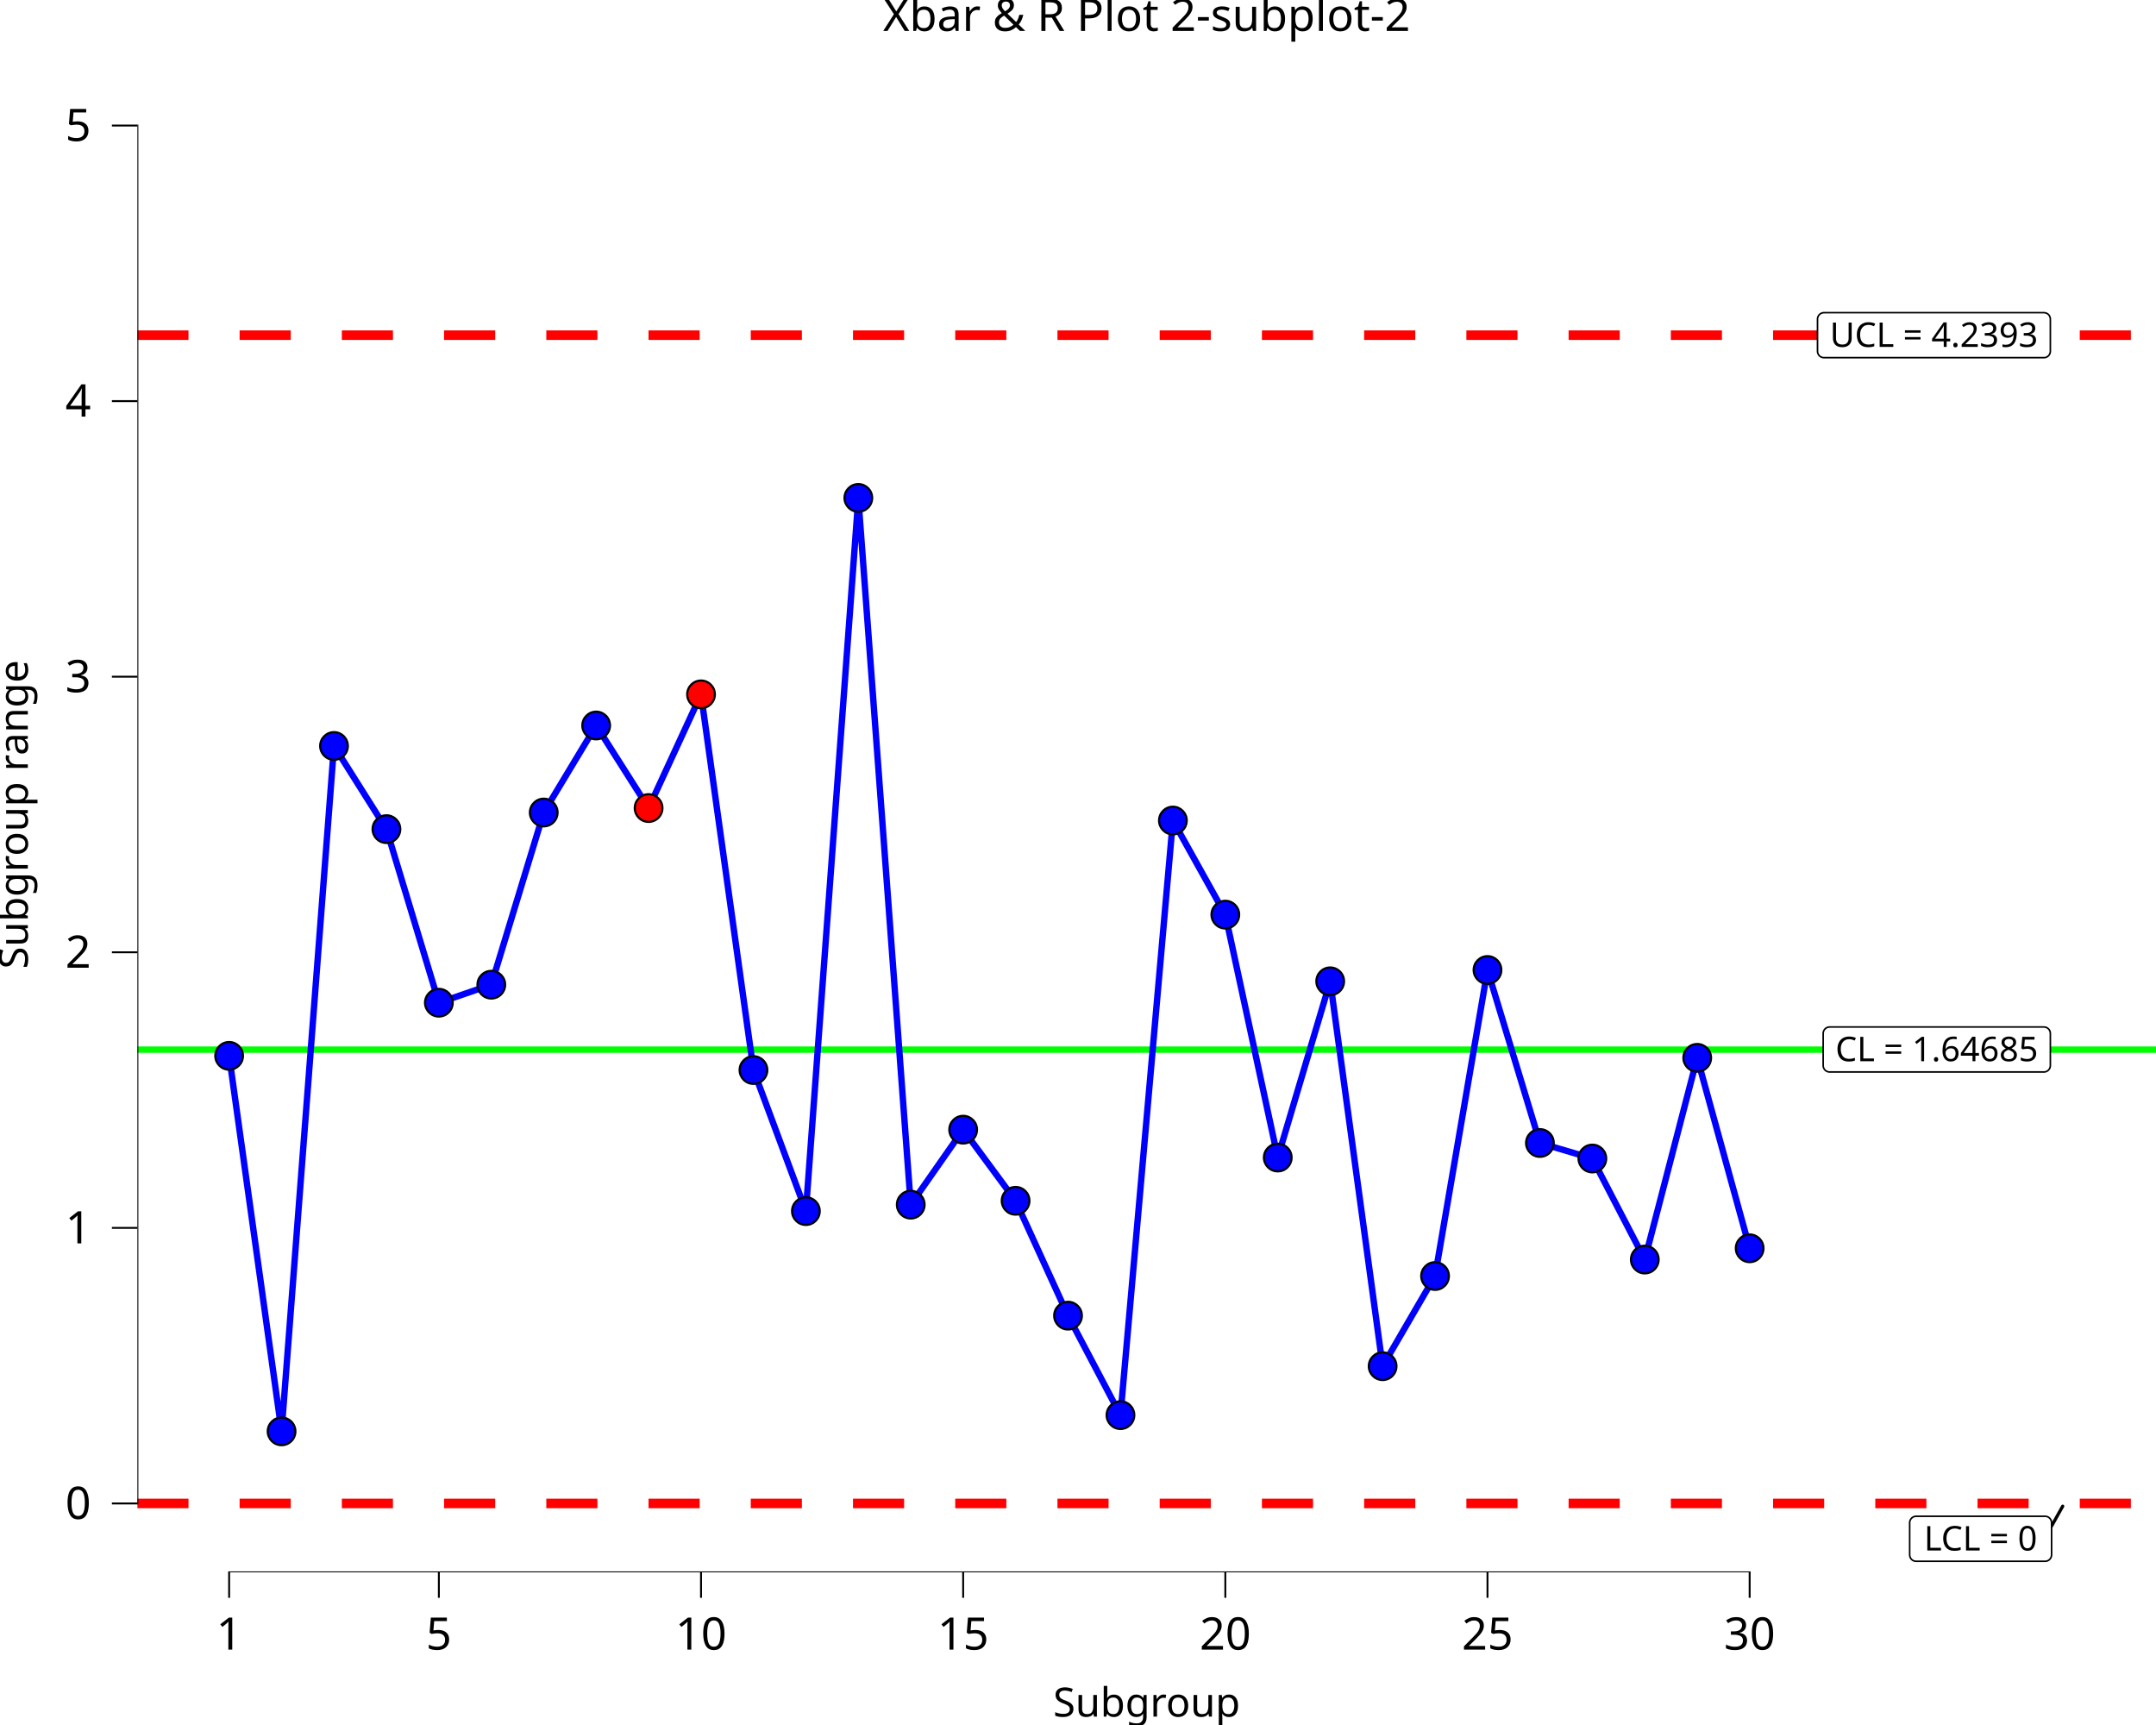
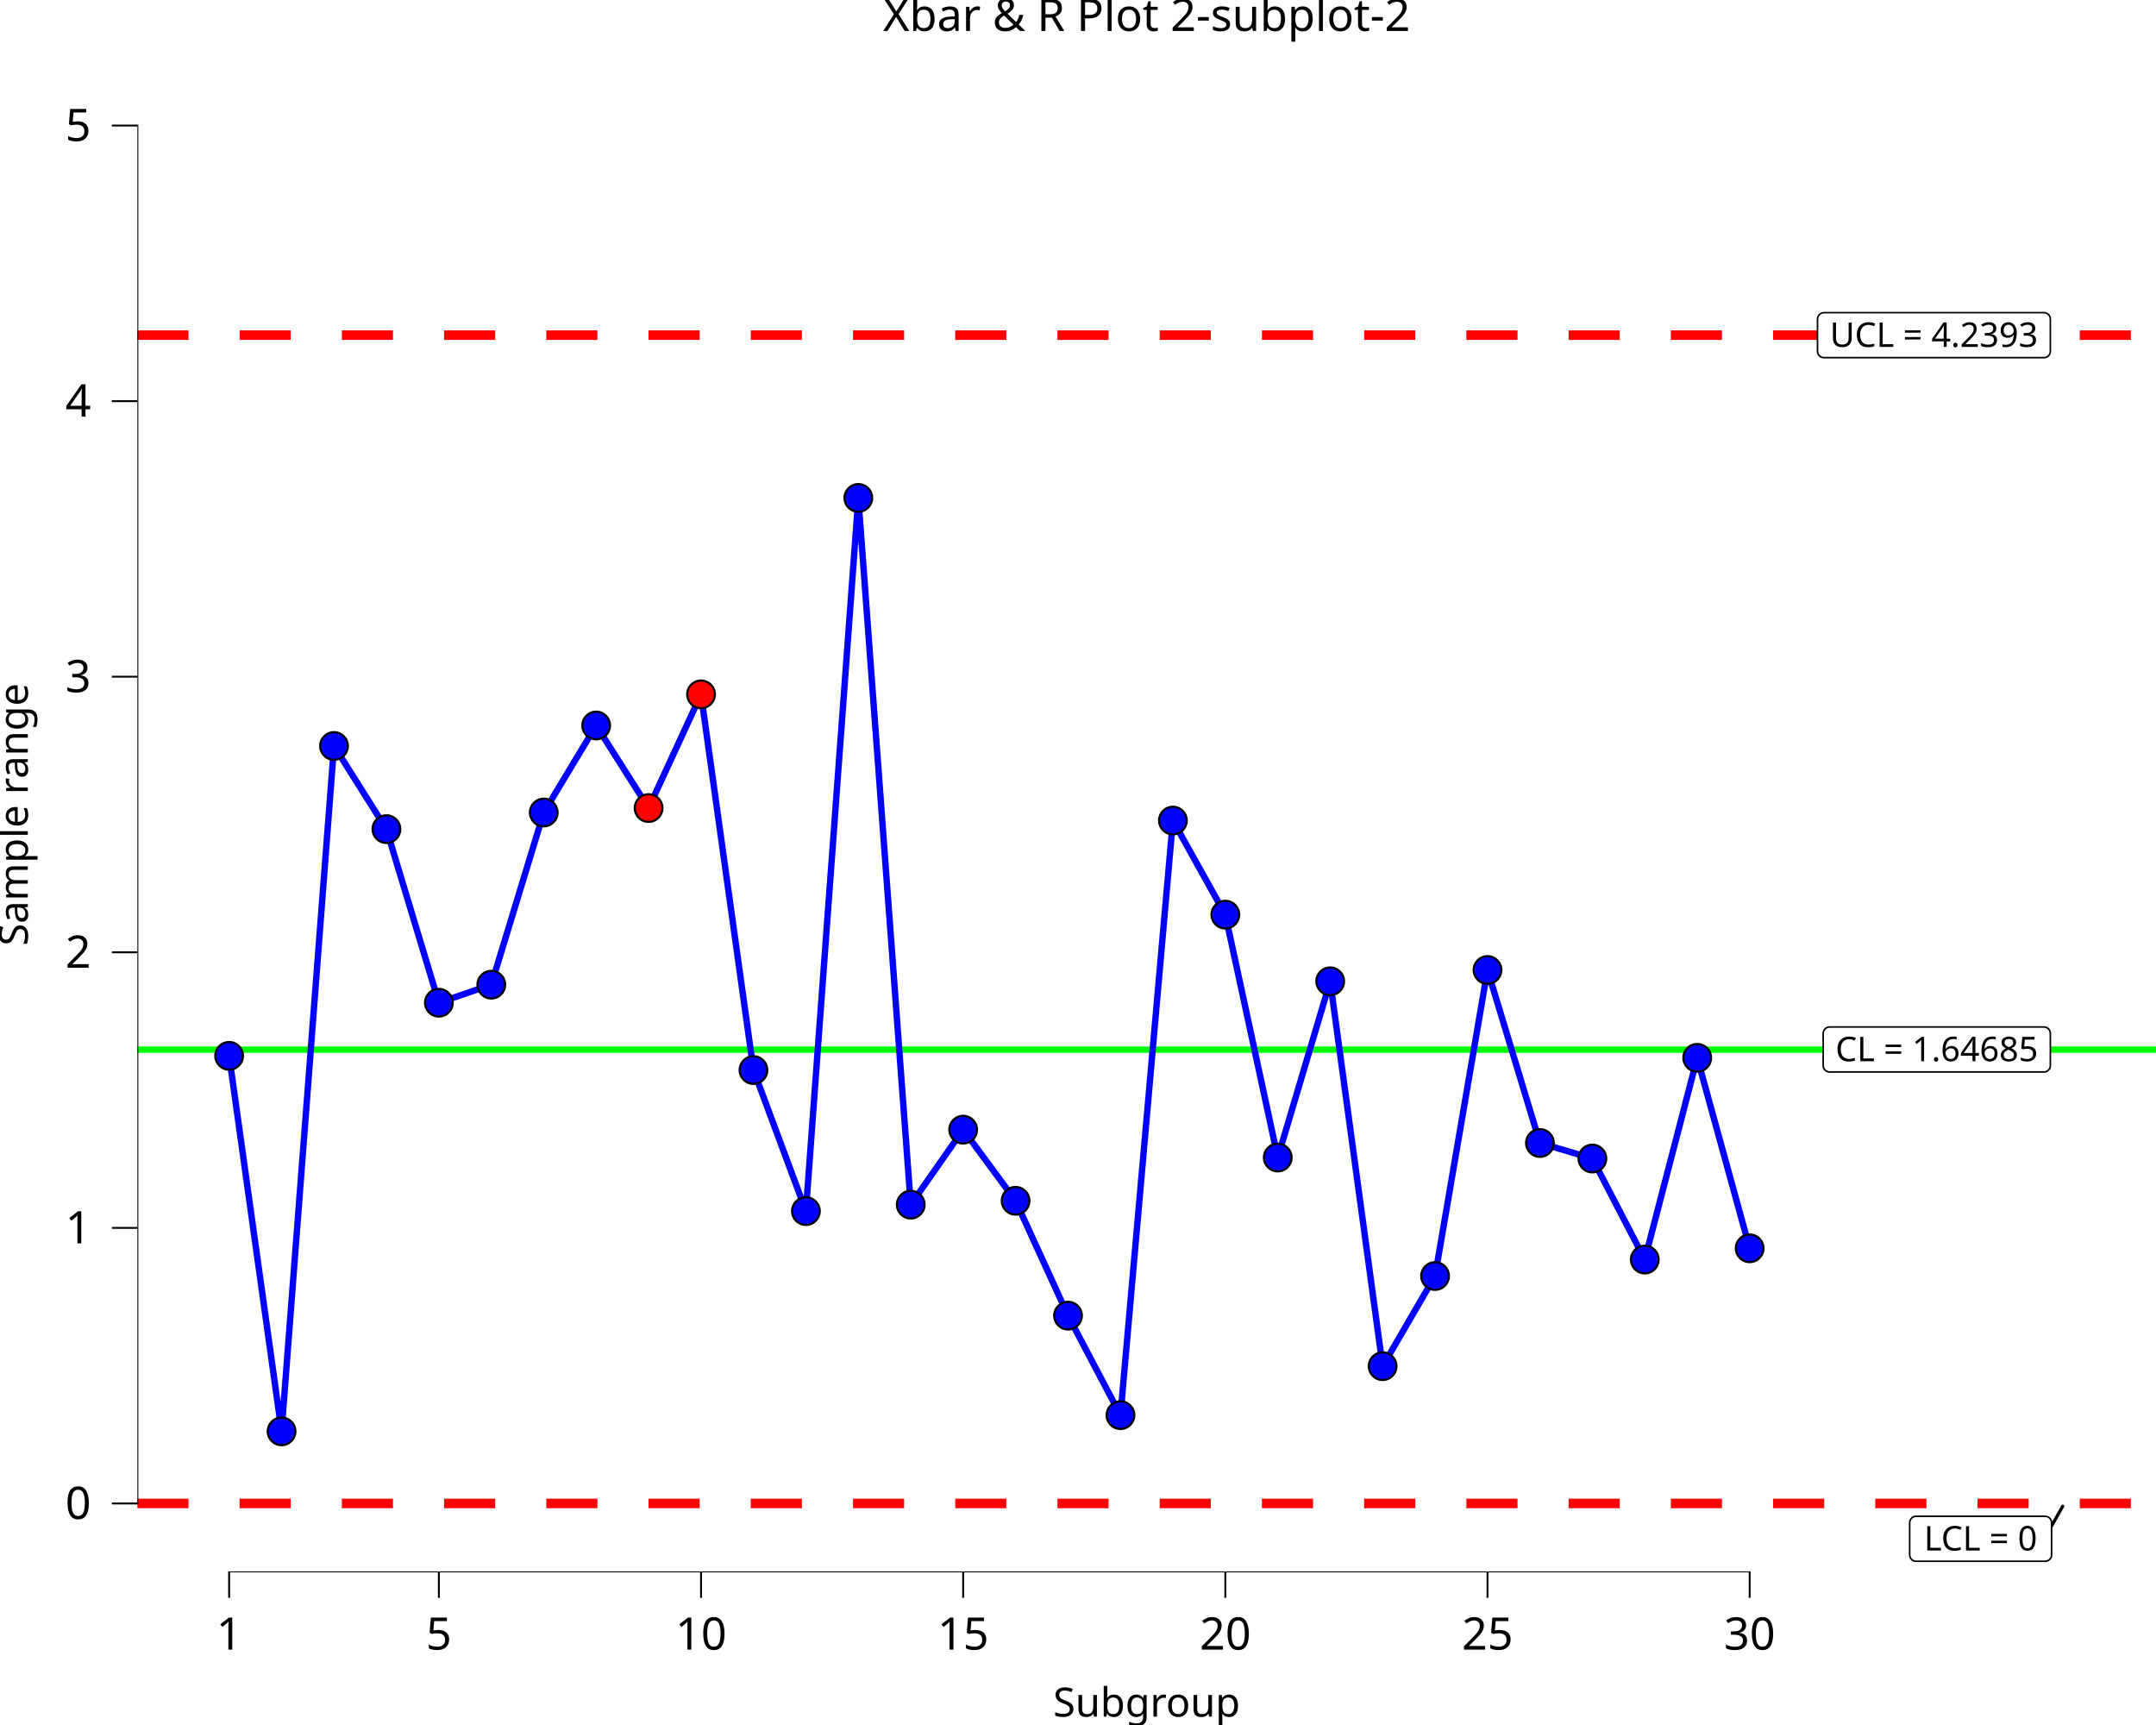
<svg xmlns="http://www.w3.org/2000/svg" class="svglite" data-engine-version="2.0" width="720.00pt" height="576.00pt" viewBox="0 0 720.00 576.00">
  <defs>
    <style type="text/css">
    .svglite line, .svglite polyline, .svglite polygon, .svglite path, .svglite rect, .svglite circle {
      fill: none;
      stroke: #000000;
      stroke-linecap: round;
      stroke-linejoin: round;
      stroke-miterlimit: 10.00;
    }
  </style>
  </defs>
  <rect width="100%" height="100%" style="stroke: none; fill: #FFFFFF;" />
  <defs>
    <clipPath id="cpMC4wMHw3MjAuMDB8MC4wMHw1NzYuMDA=">
      <rect x="0.00" y="0.00" width="720.00" height="576.00" />
    </clipPath>
  </defs>
  <g clip-path="url(#cpMC4wMHw3MjAuMDB8MC4wMHw1NzYuMDA=)">
    <rect x="0.00" y="0.00" width="720.00" height="576.00" style="stroke-width: 10.67; stroke: none;" />
  </g>
  <defs>
    <clipPath id="cpNDUuODh8NzIwLjAwfDE4LjkyfDUyNS4wMw==">
      <rect x="45.88" y="18.92" width="674.12" height="506.11" />
    </clipPath>
  </defs>
  <g clip-path="url(#cpNDUuODh8NzIwLjAwfDE4LjkyfDUyNS4wMw==)">
    <rect x="45.88" y="18.92" width="674.12" height="506.11" style="stroke-width: 10.67; stroke: none;" />
    <line x1="45.88" y1="350.48" x2="720.00" y2="350.48" style="stroke-width: 2.13; stroke: #00FF00; stroke-linecap: butt;" />
    <line x1="45.88" y1="111.92" x2="720.00" y2="111.92" style="stroke-width: 3.20; stroke: #FF0000; stroke-dasharray: 17.07,17.07; stroke-linecap: butt;" />
    <line x1="45.88" y1="502.02" x2="720.00" y2="502.02" style="stroke-width: 3.20; stroke: #FF0000; stroke-dasharray: 17.07,17.07; stroke-linecap: butt;" />
    <line x1="685.13" y1="509.58" x2="688.84" y2="502.95" style="stroke-width: 1.07;" />
    <polygon points="611.01,357.95 682.56,357.95 682.47,357.95 682.82,357.94 683.16,357.87 683.49,357.75 683.79,357.57 684.06,357.35 684.29,357.09 684.47,356.80 684.61,356.48 684.69,356.14 684.72,355.79 684.72,355.79 684.72,345.08 684.72,345.08 684.69,344.74 684.61,344.40 684.47,344.08 684.29,343.78 684.06,343.52 683.79,343.30 683.49,343.13 683.16,343.01 682.82,342.94 682.56,342.92 611.01,342.92 611.27,342.94 610.92,342.92 610.58,342.97 610.25,343.06 609.93,343.21 609.65,343.41 609.39,343.65 609.19,343.93 609.02,344.24 608.91,344.57 608.86,344.91 608.85,345.08 608.85,355.79 608.86,355.62 608.86,355.97 608.91,356.31 609.02,356.64 609.19,356.95 609.39,357.23 609.65,357.47 609.93,357.67 610.25,357.81 610.58,357.91 610.92,357.95 " style="stroke-width: 0.53; fill: #FFFFFF;" />
    <text x="646.79" y="354.35" text-anchor="middle" style="font-size: 11.38px; font-family: sans;" textLength="68.67px" lengthAdjust="spacingAndGlyphs">CL = 1.64685</text>
    <polygon points="609.12,119.43 682.56,119.43 682.47,119.43 682.82,119.42 683.16,119.35 683.49,119.23 683.79,119.05 684.06,118.83 684.29,118.57 684.47,118.28 684.61,117.96 684.69,117.62 684.72,117.27 684.72,117.27 684.72,106.56 684.72,106.56 684.69,106.22 684.61,105.88 684.47,105.56 684.29,105.26 684.06,105.00 683.79,104.78 683.49,104.61 683.16,104.49 682.82,104.42 682.56,104.40 609.12,104.40 609.38,104.42 609.03,104.40 608.69,104.45 608.36,104.54 608.04,104.69 607.76,104.89 607.50,105.13 607.30,105.41 607.13,105.72 607.02,106.05 606.97,106.39 606.96,106.56 606.96,117.27 606.97,117.10 606.97,117.45 607.02,117.79 607.13,118.12 607.30,118.43 607.50,118.71 607.76,118.95 608.04,119.15 608.36,119.29 608.69,119.39 609.03,119.43 " style="stroke-width: 0.53; fill: #FFFFFF;" />
    <text x="645.84" y="115.83" text-anchor="middle" style="font-size: 11.38px; font-family: sans;" textLength="70.56px" lengthAdjust="spacingAndGlyphs">UCL = 4.2393</text>
    <polygon points="639.90,521.33 682.97,521.33 682.88,521.33 683.23,521.32 683.57,521.25 683.89,521.13 684.19,520.95 684.46,520.73 684.69,520.47 684.88,520.18 685.01,519.86 685.10,519.52 685.13,519.17 685.13,519.17 685.13,508.46 685.13,508.46 685.10,508.12 685.01,507.78 684.88,507.46 684.69,507.16 684.46,506.90 684.19,506.68 683.89,506.51 683.57,506.39 683.23,506.32 682.97,506.30 639.90,506.30 640.16,506.32 639.81,506.30 639.47,506.35 639.13,506.44 638.82,506.59 638.53,506.79 638.28,507.03 638.07,507.31 637.91,507.62 637.80,507.95 637.75,508.29 637.74,508.46 637.74,519.17 637.75,519.00 637.75,519.35 637.80,519.69 637.91,520.02 638.07,520.33 638.28,520.61 638.53,520.85 638.82,521.05 639.13,521.19 639.47,521.29 639.81,521.33 " style="stroke-width: 0.53; fill: #FFFFFF;" />
    <text x="661.43" y="517.73" text-anchor="middle" style="font-size: 11.38px; font-family: sans;" textLength="40.19px" lengthAdjust="spacingAndGlyphs">LCL = 0</text>
    <polyline points="76.52,352.56 94.03,477.95 111.54,249.09 129.05,276.86 146.56,334.82 164.07,328.80 181.58,271.31 199.09,242.25 216.60,269.82 234.11,231.86 251.62,357.30 269.13,404.40 286.64,166.26 304.14,402.25 321.65,377.21 339.16,400.96 356.67,439.31 374.18,472.53 391.69,273.99 409.20,305.41 426.71,386.52 444.22,327.67 461.73,456.19 479.24,426.08 496.75,323.89 514.26,381.66 531.77,386.85 549.28,420.58 566.79,353.22 584.30,416.82 " style="stroke-width: 2.13; stroke: #0000FF; stroke-linecap: butt;" />
    <circle cx="76.52" cy="352.56" r="4.62" style="stroke-width: 0.71; fill: #0000FF;" />
    <circle cx="94.03" cy="477.95" r="4.62" style="stroke-width: 0.71; fill: #0000FF;" />
    <circle cx="111.54" cy="249.09" r="4.62" style="stroke-width: 0.71; fill: #0000FF;" />
    <circle cx="129.05" cy="276.86" r="4.62" style="stroke-width: 0.71; fill: #0000FF;" />
    <circle cx="146.56" cy="334.82" r="4.62" style="stroke-width: 0.71; fill: #0000FF;" />
    <circle cx="164.07" cy="328.80" r="4.62" style="stroke-width: 0.71; fill: #0000FF;" />
    <circle cx="181.58" cy="271.31" r="4.62" style="stroke-width: 0.71; fill: #0000FF;" />
    <circle cx="199.09" cy="242.25" r="4.62" style="stroke-width: 0.71; fill: #0000FF;" />
    <circle cx="216.60" cy="269.82" r="4.62" style="stroke-width: 0.71; fill: #FF0000;" />
    <circle cx="234.11" cy="231.86" r="4.62" style="stroke-width: 0.71; fill: #FF0000;" />
    <circle cx="251.62" cy="357.30" r="4.62" style="stroke-width: 0.71; fill: #0000FF;" />
    <circle cx="269.13" cy="404.40" r="4.62" style="stroke-width: 0.71; fill: #0000FF;" />
    <circle cx="286.64" cy="166.26" r="4.62" style="stroke-width: 0.71; fill: #0000FF;" />
    <circle cx="304.14" cy="402.25" r="4.62" style="stroke-width: 0.71; fill: #0000FF;" />
    <circle cx="321.65" cy="377.21" r="4.62" style="stroke-width: 0.71; fill: #0000FF;" />
    <circle cx="339.16" cy="400.96" r="4.62" style="stroke-width: 0.71; fill: #0000FF;" />
    <circle cx="356.67" cy="439.31" r="4.62" style="stroke-width: 0.71; fill: #0000FF;" />
    <circle cx="374.18" cy="472.53" r="4.62" style="stroke-width: 0.71; fill: #0000FF;" />
    <circle cx="391.69" cy="273.99" r="4.62" style="stroke-width: 0.71; fill: #0000FF;" />
    <circle cx="409.20" cy="305.41" r="4.62" style="stroke-width: 0.71; fill: #0000FF;" />
    <circle cx="426.71" cy="386.52" r="4.62" style="stroke-width: 0.71; fill: #0000FF;" />
    <circle cx="444.22" cy="327.67" r="4.62" style="stroke-width: 0.71; fill: #0000FF;" />
    <circle cx="461.73" cy="456.19" r="4.62" style="stroke-width: 0.71; fill: #0000FF;" />
    <circle cx="479.24" cy="426.08" r="4.62" style="stroke-width: 0.71; fill: #0000FF;" />
    <circle cx="496.75" cy="323.89" r="4.62" style="stroke-width: 0.71; fill: #0000FF;" />
    <circle cx="514.26" cy="381.66" r="4.62" style="stroke-width: 0.71; fill: #0000FF;" />
    <circle cx="531.77" cy="386.85" r="4.62" style="stroke-width: 0.71; fill: #0000FF;" />
    <circle cx="549.28" cy="420.58" r="4.62" style="stroke-width: 0.71; fill: #0000FF;" />
    <circle cx="566.79" cy="353.22" r="4.62" style="stroke-width: 0.71; fill: #0000FF;" />
    <circle cx="584.30" cy="416.82" r="4.62" style="stroke-width: 0.71; fill: #0000FF;" />
    <line x1="76.20" y1="525.03" x2="584.62" y2="525.03" style="stroke-width: 0.64; stroke-linecap: butt;" />
    <line x1="45.88" y1="502.34" x2="45.88" y2="41.60" style="stroke-width: 0.64; stroke-linecap: butt;" />
    <rect x="45.88" y="18.92" width="674.12" height="506.11" style="stroke-width: 0.00; stroke: none;" />
  </g>
  <g clip-path="url(#cpMC4wMHw3MjAuMDB8MC4wMHw1NzYuMDA=)">
    <polyline points="45.88,525.03 45.88,18.92 " style="stroke-width: 0.00; stroke: none; stroke-linecap: butt;" />
    <text x="30.40" y="507.19" text-anchor="end" style="font-size: 15.00px; font-family: sans;" textLength="8.34px" lengthAdjust="spacingAndGlyphs">0</text>
    <text x="30.40" y="415.17" text-anchor="end" style="font-size: 15.00px; font-family: sans;" textLength="8.34px" lengthAdjust="spacingAndGlyphs">1</text>
    <text x="30.40" y="323.14" text-anchor="end" style="font-size: 15.00px; font-family: sans;" textLength="8.34px" lengthAdjust="spacingAndGlyphs">2</text>
    <text x="30.40" y="231.12" text-anchor="end" style="font-size: 15.00px; font-family: sans;" textLength="8.34px" lengthAdjust="spacingAndGlyphs">3</text>
    <text x="30.40" y="139.10" text-anchor="end" style="font-size: 15.00px; font-family: sans;" textLength="8.34px" lengthAdjust="spacingAndGlyphs">4</text>
    <text x="30.40" y="47.08" text-anchor="end" style="font-size: 15.00px; font-family: sans;" textLength="8.34px" lengthAdjust="spacingAndGlyphs">5</text>
    <polyline points="37.37,502.02 45.88,502.02 " style="stroke-width: 0.64; stroke-linecap: butt;" />
    <polyline points="37.37,410.00 45.88,410.00 " style="stroke-width: 0.64; stroke-linecap: butt;" />
    <polyline points="37.37,317.98 45.88,317.98 " style="stroke-width: 0.64; stroke-linecap: butt;" />
    <polyline points="37.37,225.96 45.88,225.96 " style="stroke-width: 0.64; stroke-linecap: butt;" />
    <polyline points="37.37,133.94 45.88,133.94 " style="stroke-width: 0.64; stroke-linecap: butt;" />
    <polyline points="37.37,41.92 45.88,41.92 " style="stroke-width: 0.64; stroke-linecap: butt;" />
    <polyline points="45.88,525.03 720.00,525.03 " style="stroke-width: 0.00; stroke: none; stroke-linecap: butt;" />
    <polyline points="76.52,533.53 76.52,525.03 " style="stroke-width: 0.64; stroke-linecap: butt;" />
    <polyline points="146.56,533.53 146.56,525.03 " style="stroke-width: 0.64; stroke-linecap: butt;" />
    <polyline points="234.11,533.53 234.11,525.03 " style="stroke-width: 0.64; stroke-linecap: butt;" />
    <polyline points="321.65,533.53 321.65,525.03 " style="stroke-width: 0.64; stroke-linecap: butt;" />
    <polyline points="409.20,533.53 409.20,525.03 " style="stroke-width: 0.64; stroke-linecap: butt;" />
    <polyline points="496.75,533.53 496.75,525.03 " style="stroke-width: 0.64; stroke-linecap: butt;" />
    <polyline points="584.30,533.53 584.30,525.03 " style="stroke-width: 0.64; stroke-linecap: butt;" />
    <text x="76.52" y="550.83" text-anchor="middle" style="font-size: 15.00px; font-family: sans;" textLength="8.34px" lengthAdjust="spacingAndGlyphs">1</text>
    <text x="146.56" y="550.83" text-anchor="middle" style="font-size: 15.00px; font-family: sans;" textLength="8.34px" lengthAdjust="spacingAndGlyphs">5</text>
    <text x="234.11" y="550.83" text-anchor="middle" style="font-size: 15.00px; font-family: sans;" textLength="16.69px" lengthAdjust="spacingAndGlyphs">10</text>
    <text x="321.65" y="550.83" text-anchor="middle" style="font-size: 15.00px; font-family: sans;" textLength="16.69px" lengthAdjust="spacingAndGlyphs">15</text>
    <text x="409.20" y="550.83" text-anchor="middle" style="font-size: 15.00px; font-family: sans;" textLength="16.69px" lengthAdjust="spacingAndGlyphs">20</text>
    <text x="496.75" y="550.83" text-anchor="middle" style="font-size: 15.00px; font-family: sans;" textLength="16.69px" lengthAdjust="spacingAndGlyphs">25</text>
    <text x="584.30" y="550.83" text-anchor="middle" style="font-size: 15.00px; font-family: sans;" textLength="16.69px" lengthAdjust="spacingAndGlyphs">30</text>
    <text x="382.94" y="573.20" text-anchor="middle" style="font-size: 13.50px; font-family: sans;" textLength="58.55px" lengthAdjust="spacingAndGlyphs">Subgroup</text>
-     <text transform="translate(9.29,271.97) rotate(-90)" text-anchor="middle" style="font-size: 13.50px; font-family: sans;" textLength="96.84px" lengthAdjust="spacingAndGlyphs">Subgroup range</text>
+     <text transform="translate(9.29,271.97) rotate(-90)" text-anchor="middle" style="font-size: 13.50px; font-family: sans;" textLength="84.06px" lengthAdjust="spacingAndGlyphs">Sample range</text>
    <text x="382.94" y="10.32" text-anchor="middle" style="font-size: 15.00px; font-family: sans;" textLength="170.10px" lengthAdjust="spacingAndGlyphs">Xbar &amp; R Plot 2-subplot-2</text>
  </g>
</svg>
